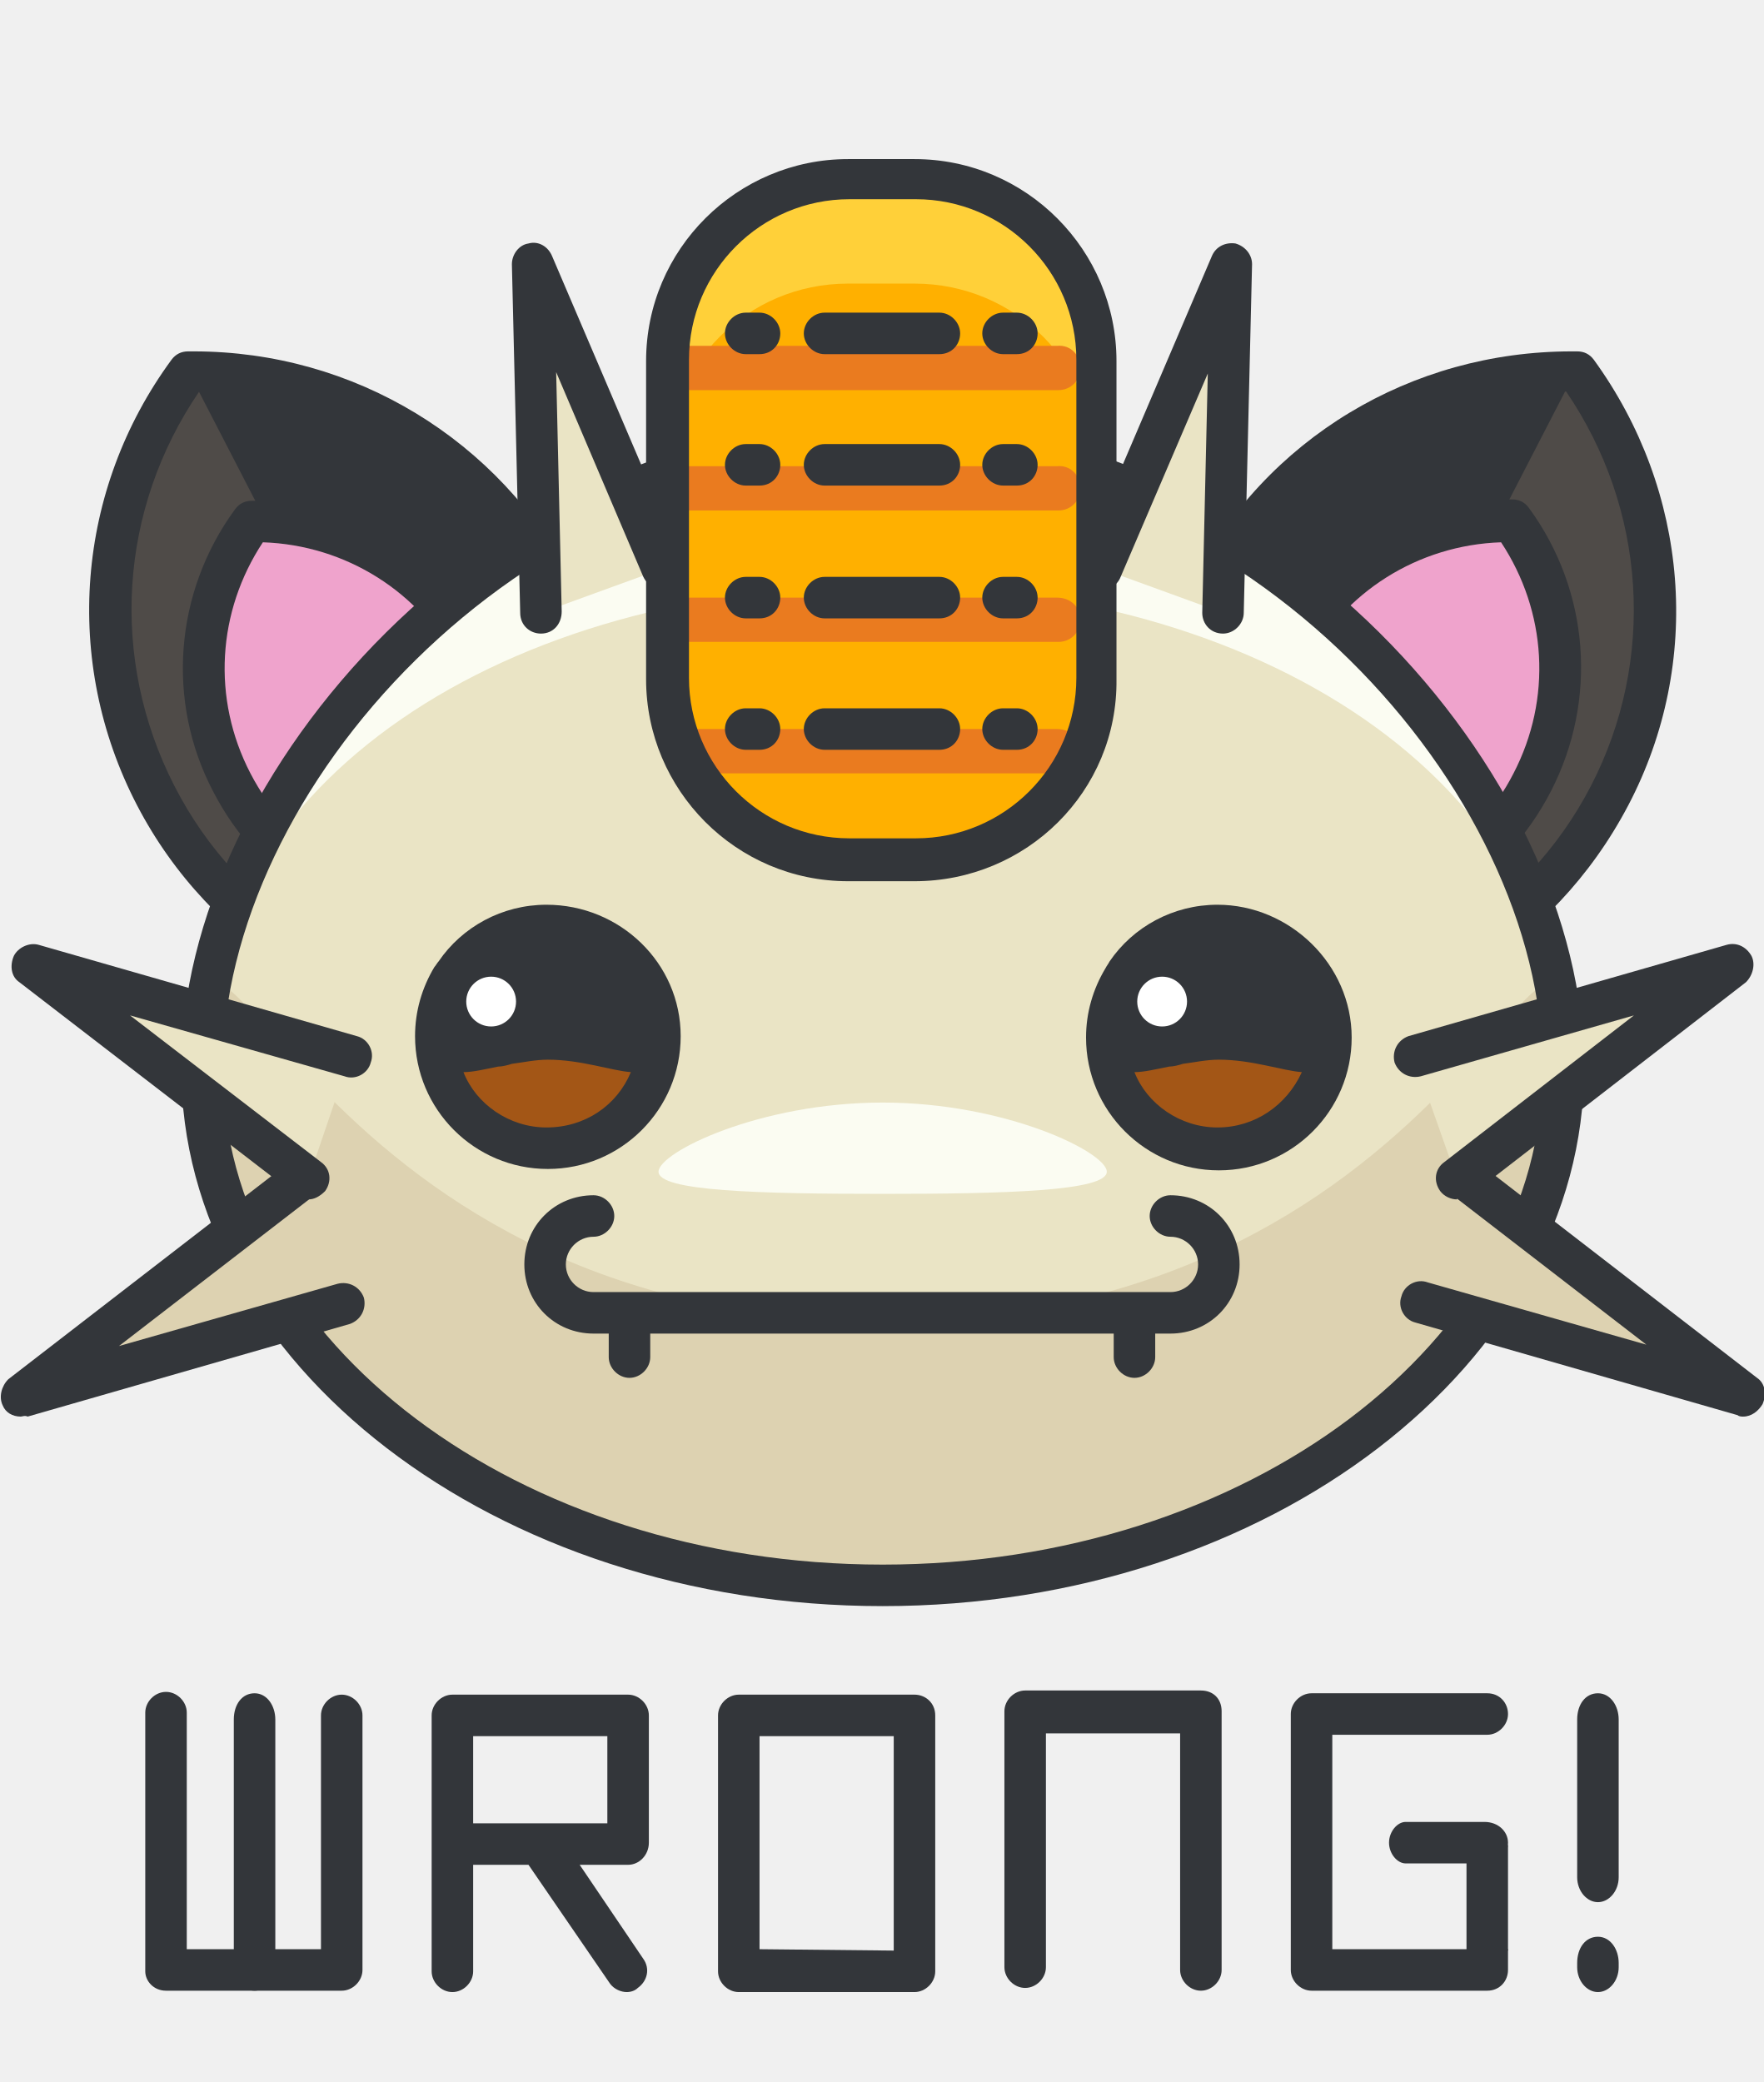
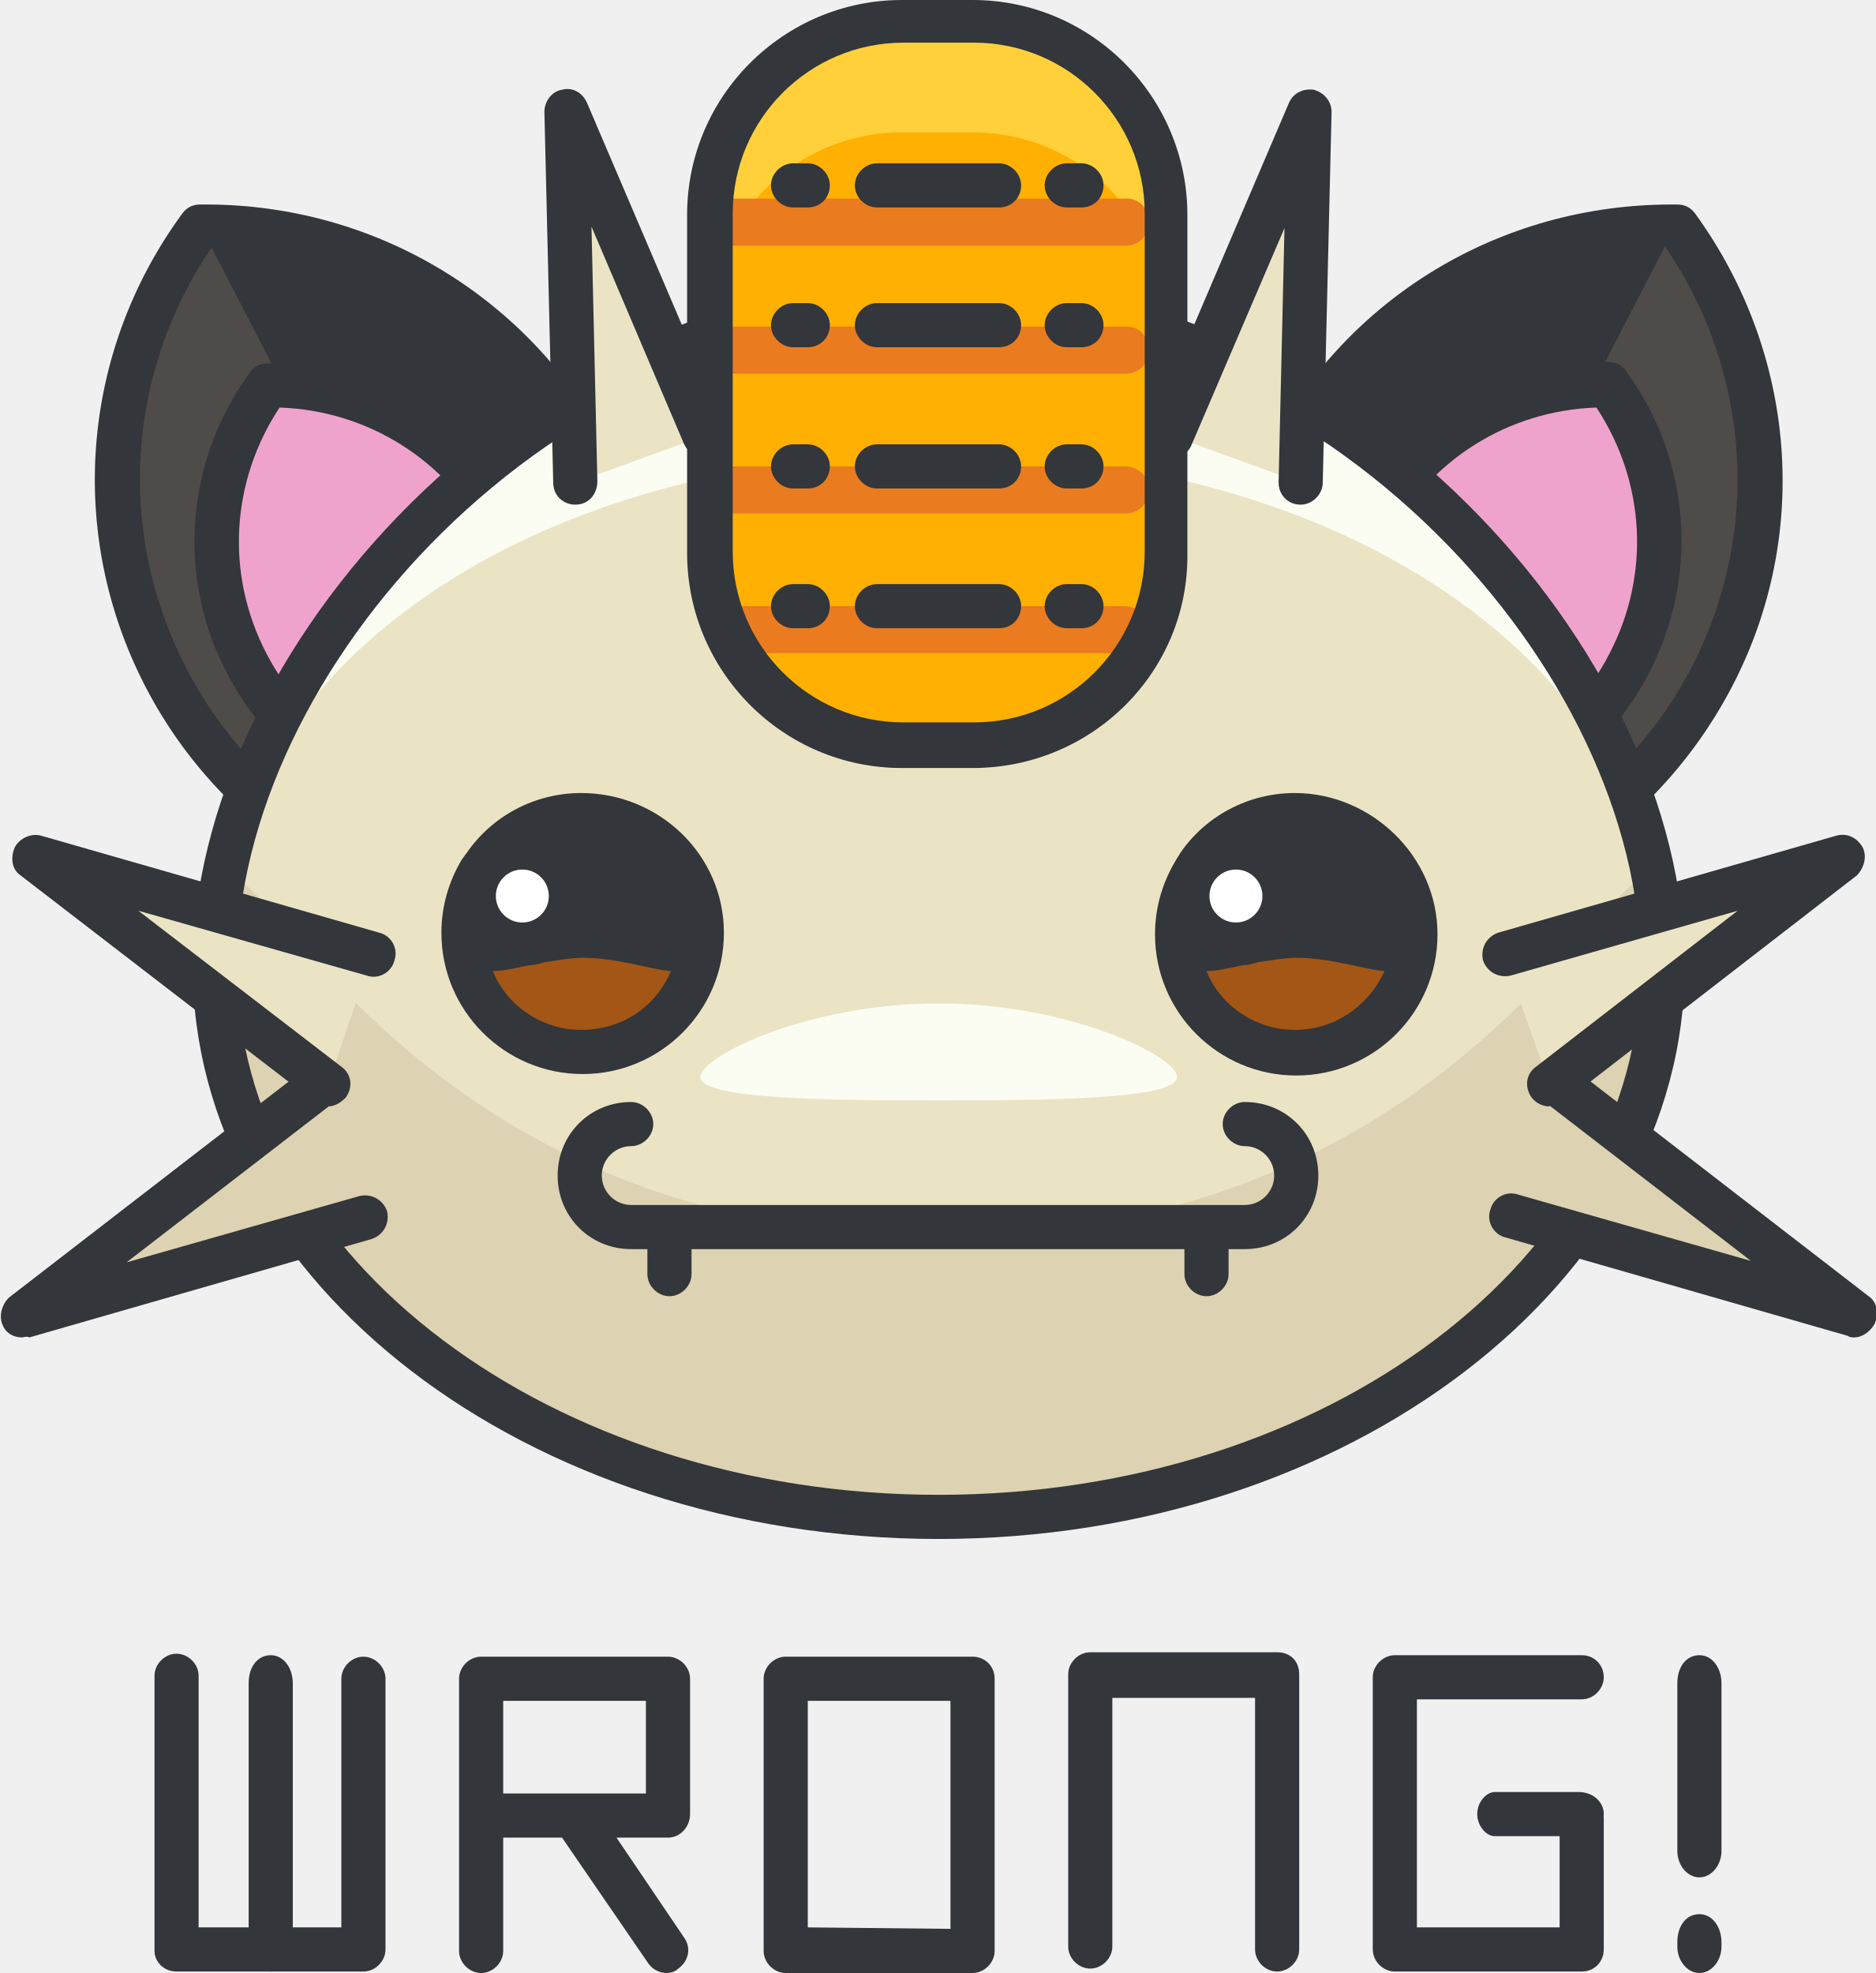
- <svg xmlns="http://www.w3.org/2000/svg" version="1.1" x="0px" y="0px" viewBox="0 0 127.5 150.5" style="enable-background:new 0 0 127.5 150.5;" xml:space="preserve">
+ <svg xmlns="http://www.w3.org/2000/svg" version="1.1" id="Calque_1" x="0px" y="0px" viewBox="0 0 127.5 134.1" style="enable-background:new 0 0 127.5 134.1;" xml:space="preserve">
  <style type="text/css">
	.st0{fill:#4F4B48;}
	.st1{fill:#33363A;}
	.st2{fill:#EFA3CC;}
	.st3{fill:#FBFCF2;}
	.st4{fill:#EAE4C5;}
	.st5{fill:#DDD2B1;}
	.st6{fill:#A35616;}
	.st7{fill:#FFFFFF;}
	.st8{fill:#FFD039;}
	.st9{fill:#FFB000;}
	.st10{fill:#EA7B1F;}
</style>
  <g id="Layer_1">
    <g>
      <g>
        <g>
          <g>
            <g>
-               <path class="st0" d="M113.9,26.8c6.3,8.7,7.6,20.5,2.4,30.7c-5.3,10.2-15.7,16-26.4,15.8c-6.3-8.7-7.6-20.5-2.4-30.7        C92.8,32.5,103.2,26.7,113.9,26.8z" />
-             </g>
-             <g>
-               <path class="st1" d="M89.9,73.3c-6.3-8.7-7.6-20.5-2.4-30.7c5.3-10.2,15.7-16,26.4-15.8" />
-             </g>
-             <g>
-               <path class="st1" d="M90.3,74.8c-0.1,0-0.2,0-0.4,0c-0.5,0-0.9-0.2-1.2-0.6c-6.9-9.5-7.9-21.9-2.5-32.2        c5.3-10.3,15.8-16.6,27.4-16.6c0.1,0,0.2,0,0.4,0c0.5,0,0.9,0.2,1.2,0.6c6.9,9.5,7.9,21.9,2.5,32.2        C112.3,68.5,101.9,74.8,90.3,74.8z M113.2,28.3c-10.3,0.2-19.5,5.9-24.3,15c-4.7,9.2-4,20,1.8,28.5c10.3-0.2,19.6-5.9,24.3-15        C119.7,47.7,119,36.8,113.2,28.3z" />
-             </g>
-           </g>
-           <g>
-             <g>
-               <path class="st2" d="M109.3,37.7c3.9,5.3,4.7,12.6,1.5,18.9c-3.2,6.3-9.6,9.8-16.2,9.7c-3.9-5.3-4.7-12.6-1.5-18.9        C96.3,41.2,102.7,37.6,109.3,37.7z" />
-             </g>
-             <g>
-               <path class="st1" d="M94.7,67.8c-0.1,0-0.2,0-0.2,0c-0.5,0-0.9-0.2-1.2-0.6c-4.4-6-5-13.9-1.6-20.5c3.4-6.5,10-10.6,17.4-10.6        c0.1,0,0.2,0,0.2,0c0.5,0,0.9,0.2,1.2,0.6c4.4,6,5,13.9,1.6,20.5C108.7,63.8,102.1,67.8,94.7,67.8z M108.5,39.2        c-6,0.2-11.4,3.6-14.1,8.9c-2.8,5.4-2.4,11.7,0.9,16.7c6-0.2,11.4-3.6,14.1-8.9C112.2,50.5,111.8,44.2,108.5,39.2z" />
-             </g>
-           </g>
-         </g>
-         <g>
-           <g>
-             <g>
-               <path class="st0" d="M13.6,26.8C7.3,35.5,6,47.3,11.2,57.5c5.3,10.2,15.7,16,26.4,15.8c6.3-8.7,7.6-20.5,2.4-30.7        S24.3,26.7,13.6,26.8z" />
-             </g>
-             <g>
-               <path class="st1" d="M37.6,73.3c6.3-8.7,7.6-20.5,2.4-30.7s-15.7-16-26.4-15.8" />
-             </g>
-             <g>
-               <path class="st1" d="M37.3,74.8c-11.6,0-22.1-6.4-27.4-16.6c-5.4-10.4-4.4-22.8,2.5-32.2c0.3-0.4,0.7-0.6,1.2-0.6        c0.1,0,0.2,0,0.4,0c11.6,0,22.1,6.4,27.4,16.6c5.4,10.4,4.4,22.8-2.5,32.2c-0.3,0.4-0.7,0.6-1.2,0.6        C37.5,74.8,37.4,74.8,37.3,74.8z M14.4,28.3c-5.8,8.5-6.5,19.3-1.8,28.5c4.7,9.2,14,14.9,24.3,15c5.8-8.5,6.5-19.3,1.8-28.5        C33.9,34.2,24.7,28.5,14.4,28.3z" />
-             </g>
-           </g>
-           <g>
-             <g>
-               <path class="st2" d="M18.2,37.7c-3.9,5.3-4.7,12.6-1.5,18.9c3.2,6.3,9.6,9.8,16.2,9.7c3.9-5.3,4.7-12.6,1.5-18.9        C31.2,41.2,24.8,37.6,18.2,37.7z" />
-             </g>
-             <g>
-               <path class="st1" d="M32.8,67.8c-7.4,0-14-4-17.4-10.6C12,50.7,12.6,42.8,17,36.8c0.3-0.4,0.7-0.6,1.2-0.6c0.1,0,0.2,0,0.2,0        c7.4,0,14,4,17.4,10.6c3.4,6.6,2.8,14.4-1.6,20.5c-0.3,0.4-0.7,0.6-1.2,0.6C32.9,67.8,32.8,67.8,32.8,67.8z M19,39.2        c-3.3,5-3.7,11.3-0.9,16.7c2.8,5.4,8.1,8.7,14.1,8.9c3.3-5,3.7-11.3,0.9-16.7C30.4,42.8,25,39.4,19,39.2z" />
-             </g>
-           </g>
-         </g>
-       </g>
-       <g>
-         <g>
-           <path class="st3" d="M113,77.2c0,20.7-22,37.4-49.2,37.4c-27.2,0-49.2-16.8-49.2-37.4c0-20.7,22-45.5,49.2-45.5      C90.9,31.7,113,56.5,113,77.2z" />
-         </g>
-         <g>
-           <path class="st4" d="M113,77.2c0,20.7-22,37.4-49.2,37.4c-27.2,0-49.2-16.8-49.2-37.4c0-20.7,22-34.9,49.2-34.9      C90.9,42.2,113,56.5,113,77.2z" />
-         </g>
-         <g>
-           <path class="st5" d="M113,77.2c0,20.7-22,37.4-49.2,37.4c-27.2,0-49.2-16.8-49.2-37.4c0-20.7,6.3,18.3,49.2,18.3      C106.7,95.5,113,56.5,113,77.2z" />
-         </g>
-         <g>
-           <path class="st1" d="M63.8,116.1c-28,0-50.7-17.5-50.7-38.9c0-21.3,22.6-47,50.7-47s50.7,25.7,50.7,47      C114.5,98.6,91.7,116.1,63.8,116.1z M63.8,33.2c-26.4,0-47.7,24-47.7,44c0,19.8,21.4,35.9,47.7,35.9s47.7-16.1,47.7-35.9      C111.5,57.2,90.2,33.2,63.8,33.2z" />
-         </g>
-       </g>
-       <g>
-         <path class="st6" d="M47.6,75c0,4.4-3.6,8.1-8.1,8.1c-4.4,0-8.1-3.6-8.1-8.1c0-4.4,3.6-8.1,8.1-8.1C44,66.9,47.6,70.5,47.6,75z" />
-       </g>
-       <g>
-         <circle class="st7" cx="35.5" cy="72.4" r="3.3" />
-       </g>
-       <path class="st1" d="M39.5,65.4c-3.2,0-6.1,1.6-7.8,4.1c-0.1,0.1-0.2,0.3-0.3,0.4c-0.9,1.5-1.4,3.2-1.4,5c0,5.3,4.3,9.6,9.6,9.6    c5.3,0,9.6-4.3,9.6-9.6S44.8,65.4,39.5,65.4z M39.5,81.5c-2.7,0-5.1-1.7-6-4c0.7,0,1.5-0.2,2.5-0.4c0.3,0,0.7-0.1,1-0.2    c0.8-0.1,1.7-0.3,2.6-0.3c2.4,0,4.6,0.8,6,0.9C44.6,79.9,42.3,81.5,39.5,81.5z" />
-       <circle class="st7" cx="35.5" cy="72.4" r="1.8" />
-       <g>
-         <path class="st6" d="M96,75c0,4.4-3.6,8.1-8.1,8.1s-8.1-3.6-8.1-8.1c0-4.4,3.6-8.1,8.1-8.1C92.4,66.9,96,70.5,96,75z" />
-       </g>
-       <g>
-         <circle class="st7" cx="84" cy="72.4" r="3.3" />
-       </g>
-       <path class="st1" d="M88,65.4c-3.2,0-6.1,1.6-7.8,4.1c-0.1,0.2-0.2,0.3-0.3,0.5c-0.9,1.5-1.4,3.2-1.4,5c0,5.3,4.3,9.6,9.6,9.6    s9.6-4.3,9.6-9.6S93.2,65.4,88,65.4z M88,81.5c-2.7,0-5.1-1.7-6-4c0.7,0,1.5-0.2,2.5-0.4c0.3,0,0.7-0.1,1-0.2    c0.8-0.1,1.7-0.3,2.6-0.3c2.4,0,4.6,0.8,6,0.9C93,79.9,90.7,81.5,88,81.5z" />
-       <circle class="st7" cx="84" cy="72.4" r="1.8" />
-       <g>
-         <path class="st3" d="M80,84.7c0,1.4-7.3,1.6-16.2,1.6c-9,0-16.2-0.2-16.2-1.6c0-1.4,7.3-5,16.2-5C72.7,79.7,80,83.3,80,84.7z" />
-       </g>
-       <g>
-         <g>
-           <g>
-             <polyline class="st4" points="105.3,85.2 125.2,69.8 102.2,76.4      " />
-           </g>
-           <g>
-             <path class="st1" d="M105.3,86.7c-0.4,0-0.9-0.2-1.2-0.6c-0.5-0.7-0.4-1.6,0.3-2.1l13.7-10.6l-15.4,4.4c-0.8,0.2-1.6-0.2-1.9-1       c-0.2-0.8,0.2-1.6,1-1.9l23-6.6c0.7-0.2,1.4,0.1,1.8,0.8c0.3,0.6,0.1,1.4-0.4,1.9l-19.9,15.4C105.9,86.6,105.6,86.7,105.3,86.7       z" />
-           </g>
-         </g>
-         <g>
-           <g>
-             <polyline class="st4" points="22.3,85.2 2.3,69.8 25.3,76.4      " />
-           </g>
-           <g>
-             <path class="st1" d="M22.3,86.7c-0.3,0-0.6-0.1-0.9-0.3L1.4,71c-0.6-0.4-0.7-1.2-0.4-1.9c0.3-0.6,1.1-1,1.8-0.8l23,6.6       c0.8,0.2,1.3,1.1,1,1.9c-0.2,0.8-1.1,1.3-1.9,1L9.4,73.4L23.2,84c0.7,0.5,0.8,1.4,0.3,2.1C23.1,86.5,22.7,86.7,22.3,86.7z" />
-           </g>
-         </g>
-       </g>
-       <g>
-         <g>
-           <g>
-             <polyline class="st5" points="105.8,85.3 126,100.9 102.7,94.2      " />
-           </g>
-           <g>
-             <path class="st1" d="M126,102.4c-0.1,0-0.3,0-0.4-0.1l-23.3-6.7c-0.8-0.2-1.3-1.1-1-1.9c0.2-0.8,1.1-1.3,1.9-1l15.8,4.5       l-14-10.8c-0.7-0.5-0.8-1.4-0.3-2.1c0.5-0.7,1.4-0.8,2.1-0.3l20.2,15.6c0.6,0.4,0.7,1.2,0.4,1.9       C127.1,102,126.6,102.4,126,102.4z" />
-           </g>
-         </g>
-         <g>
-           <g>
-             <polyline class="st5" points="21.7,85.3 1.5,100.9 24.8,94.2      " />
-           </g>
-           <g>
-             <path class="st1" d="M1.5,102.4c-0.6,0-1.1-0.3-1.3-0.8c-0.3-0.6-0.1-1.4,0.4-1.9l20.2-15.6c0.7-0.5,1.6-0.4,2.1,0.3       c0.5,0.7,0.4,1.6-0.3,2.1l-14,10.8l15.8-4.5c0.8-0.2,1.6,0.2,1.9,1c0.2,0.8-0.2,1.6-1,1.9l-23.3,6.7       C1.8,102.3,1.6,102.4,1.5,102.4z" />
-           </g>
-         </g>
-       </g>
-       <g>
-         <g>
-           <g>
-             <polyline class="st4" points="88.4,44.3 89,19.1 79.6,41.1      " />
-           </g>
-           <g>
-             <path class="st1" d="M88.4,45.8C88.4,45.8,88.4,45.8,88.4,45.8c-0.9,0-1.5-0.7-1.5-1.5l0.4-17.3L81,41.7       c-0.3,0.8-1.2,1.1-2,0.8c-0.8-0.3-1.1-1.2-0.8-2l9.4-22c0.3-0.7,1-1,1.7-0.9c0.7,0.2,1.2,0.8,1.2,1.5l-0.6,25.2       C89.9,45.1,89.2,45.8,88.4,45.8z" />
-           </g>
-         </g>
-         <g>
-           <g>
-             <polyline class="st4" points="39.1,44.3 38.5,19.1 47.9,41.1      " />
-           </g>
-           <g>
-             <path class="st1" d="M39.1,45.8c-0.8,0-1.5-0.6-1.5-1.5L37,19.1c0-0.7,0.5-1.4,1.2-1.5c0.7-0.2,1.4,0.2,1.7,0.9l9.4,22       c0.3,0.8,0,1.6-0.8,2c-0.8,0.3-1.6,0-2-0.8l-6.3-14.8l0.4,17.3C40.6,45.1,40,45.8,39.1,45.8C39.2,45.8,39.1,45.8,39.1,45.8z" />
-           </g>
-         </g>
-       </g>
-       <g>
-         <g>
-           <path class="st8" d="M79.3,49.1c0,7.3-5.9,13.1-13.1,13.1h-4.8c-7.3,0-13.1-5.9-13.1-13.1v-23c0-7.3,5.9-13.1,13.1-13.1h4.8      c7.3,0,13.1,5.9,13.1,13.1C79.3,26.1,79.3,49.1,79.3,49.1z" />
-         </g>
-         <g>
-           <path class="st9" d="M66.1,20.5h-4.8c-7.3,0-13.1,5.9-13.1,13.1v15.4c0,7.3,5.9,13.1,13.1,13.1h4.8c7.3,0,13.1-5.9,13.1-13.1      V33.7C79.3,26.4,73.4,20.5,66.1,20.5z" />
-         </g>
-         <g>
-           <path class="st10" d="M78.1,26.6c0,0.9-0.7,1.6-1.6,1.6H49.9c-0.9,0-1.6-0.7-1.6-1.6l0,0c0-0.9,0.7-1.6,1.6-1.6h26.5      C77.4,24.9,78.1,25.7,78.1,26.6L78.1,26.6z" />
-         </g>
-         <g>
-           <path class="st10" d="M78.1,35.3c0,0.9-0.7,1.6-1.6,1.6H49.9c-0.9,0-1.6-0.7-1.6-1.6l0,0c0-0.9,0.7-1.6,1.6-1.6h26.5      C77.4,33.6,78.1,34.4,78.1,35.3L78.1,35.3z" />
-         </g>
-         <g>
-           <path class="st10" d="M78.1,44.8c0,0.9-0.7,1.6-1.6,1.6H49.9c-0.9,0-1.6-0.7-1.6-1.6l0,0c0-0.9,0.7-1.6,1.6-1.6h26.5      C77.4,43.2,78.1,43.9,78.1,44.8L78.1,44.8z" />
-         </g>
-         <g>
-           <path class="st10" d="M78.1,54.3c0,0.9-0.7,1.6-1.6,1.6H49.9c-0.9,0-1.6-0.7-1.6-1.6l0,0c0-0.9,0.7-1.6,1.6-1.6h26.5      C77.4,52.7,78.1,53.4,78.1,54.3L78.1,54.3z" />
-         </g>
-         <g>
-           <path class="st1" d="M66.1,63.7h-4.8c-8.1,0-14.6-6.6-14.6-14.6v-23c0-8.1,6.6-14.6,14.6-14.6h4.8c8.1,0,14.6,6.6,14.6,14.6v23      C80.8,57.2,74.2,63.7,66.1,63.7z M61.4,14.4c-6.4,0-11.6,5.2-11.6,11.6v23c0,6.4,5.2,11.6,11.6,11.6h4.8      c6.4,0,11.6-5.2,11.6-11.6v-23c0-6.4-5.2-11.6-11.6-11.6L61.4,14.4L61.4,14.4z" />
-         </g>
-       </g>
-       <g>
-         <g>
-           <g>
-             <g>
-               <path class="st1" d="M54.9,25.6h-1c-0.8,0-1.5-0.7-1.5-1.5s0.7-1.5,1.5-1.5h1c0.8,0,1.5,0.7,1.5,1.5S55.8,25.6,54.9,25.6z" />
-             </g>
-             <g>
-               <path class="st1" d="M73.5,25.6h-1c-0.8,0-1.5-0.7-1.5-1.5s0.7-1.5,1.5-1.5h1c0.8,0,1.5,0.7,1.5,1.5S74.4,25.6,73.5,25.6z" />
-             </g>
-           </g>
-           <g>
-             <path class="st1" d="M67.9,25.6h-8.3c-0.8,0-1.5-0.7-1.5-1.5s0.7-1.5,1.5-1.5h8.3c0.8,0,1.5,0.7,1.5,1.5S68.8,25.6,67.9,25.6z" />
-           </g>
-         </g>
-         <g>
-           <g>
-             <g>
-               <path class="st1" d="M54.9,35.1h-1c-0.8,0-1.5-0.7-1.5-1.5s0.7-1.5,1.5-1.5h1c0.8,0,1.5,0.7,1.5,1.5S55.8,35.1,54.9,35.1z" />
-             </g>
-             <g>
-               <path class="st1" d="M73.5,35.1h-1c-0.8,0-1.5-0.7-1.5-1.5s0.7-1.5,1.5-1.5h1c0.8,0,1.5,0.7,1.5,1.5S74.4,35.1,73.5,35.1z" />
-             </g>
-           </g>
-           <g>
-             <path class="st1" d="M67.9,35.1h-8.3c-0.8,0-1.5-0.7-1.5-1.5s0.7-1.5,1.5-1.5h8.3c0.8,0,1.5,0.7,1.5,1.5S68.8,35.1,67.9,35.1z" />
-           </g>
-         </g>
-         <g>
-           <g>
-             <g>
-               <path class="st1" d="M54.9,44.7h-1c-0.8,0-1.5-0.7-1.5-1.5s0.7-1.5,1.5-1.5h1c0.8,0,1.5,0.7,1.5,1.5S55.8,44.7,54.9,44.7z" />
-             </g>
-             <g>
-               <path class="st1" d="M73.5,44.7h-1c-0.8,0-1.5-0.7-1.5-1.5s0.7-1.5,1.5-1.5h1c0.8,0,1.5,0.7,1.5,1.5S74.4,44.7,73.5,44.7z" />
-             </g>
-           </g>
-           <g>
-             <path class="st1" d="M67.9,44.7h-8.3c-0.8,0-1.5-0.7-1.5-1.5s0.7-1.5,1.5-1.5h8.3c0.8,0,1.5,0.7,1.5,1.5S68.8,44.7,67.9,44.7z" />
-           </g>
-         </g>
-         <g>
-           <g>
-             <g>
-               <path class="st1" d="M54.9,54.2h-1c-0.8,0-1.5-0.7-1.5-1.5s0.7-1.5,1.5-1.5h1c0.8,0,1.5,0.7,1.5,1.5S55.8,54.2,54.9,54.2z" />
-             </g>
-             <g>
-               <path class="st1" d="M73.5,54.2h-1c-0.8,0-1.5-0.7-1.5-1.5s0.7-1.5,1.5-1.5h1c0.8,0,1.5,0.7,1.5,1.5S74.4,54.2,73.5,54.2z" />
-             </g>
-           </g>
-           <g>
-             <path class="st1" d="M67.9,54.2h-8.3c-0.8,0-1.5-0.7-1.5-1.5s0.7-1.5,1.5-1.5h8.3c0.8,0,1.5,0.7,1.5,1.5S68.8,54.2,67.9,54.2z" />
-           </g>
-         </g>
-       </g>
-       <path class="st1" d="M84.6,86.4c-0.8,0-1.5,0.7-1.5,1.5s0.7,1.5,1.5,1.5c1.1,0,2,0.9,2,2s-0.9,2-2,2H42.9c-1.1,0-2-0.9-2-2    s0.9-2,2-2c0.8,0,1.5-0.7,1.5-1.5s-0.7-1.5-1.5-1.5c-2.8,0-5,2.2-5,5s2.2,5,5,5H44v1.7c0,0.8,0.7,1.5,1.5,1.5s1.5-0.7,1.5-1.5    v-1.7h33.5v1.7c0,0.8,0.7,1.5,1.5,1.5s1.5-0.7,1.5-1.5v-1.7h1.1c2.8,0,5-2.2,5-5S87.4,86.4,84.6,86.4z" />
+               <path class="st0" d="M113.9,15.3c6.3,8.7,7.6,20.5,2.4,30.7c-5.3,10.2-15.7,16-26.4,15.8c-6.3-8.7-7.6-20.5-2.4-30.7        C92.8,21,103.2,15.2,113.9,15.3z" />
+             </g>
+             <g>
+               <path class="st1" d="M89.9,61.8c-6.3-8.7-7.6-20.5-2.4-30.7c5.3-10.2,15.7-16,26.4-15.8" />
+             </g>
+             <g>
+               <path class="st1" d="M90.3,63.3c-0.1,0-0.2,0-0.4,0c-0.5,0-0.9-0.2-1.2-0.6c-6.9-9.5-7.9-21.9-2.5-32.2        c5.3-10.3,15.8-16.6,27.4-16.6c0.1,0,0.2,0,0.4,0c0.5,0,0.9,0.2,1.2,0.6c6.9,9.5,7.9,21.9,2.5,32.2S101.9,63.3,90.3,63.3z         M113.2,16.8c-10.3,0.2-19.5,5.9-24.3,15c-4.7,9.2-4,20,1.8,28.5c10.3-0.2,19.6-5.9,24.3-15C119.7,36.2,119,25.3,113.2,16.8z" />
+             </g>
+           </g>
+           <g>
+             <g>
+               <path class="st2" d="M109.3,26.2c3.9,5.3,4.7,12.6,1.5,18.9c-3.2,6.3-9.6,9.8-16.2,9.7c-3.9-5.3-4.7-12.6-1.5-18.9        C96.3,29.7,102.7,26.1,109.3,26.2z" />
+             </g>
+             <g>
+               <path class="st1" d="M94.7,56.3c-0.1,0-0.2,0-0.2,0c-0.5,0-0.9-0.2-1.2-0.6c-4.4-6-5-13.9-1.6-20.5c3.4-6.5,10-10.6,17.4-10.6        c0.1,0,0.2,0,0.2,0c0.5,0,0.9,0.2,1.2,0.6c4.4,6,5,13.9,1.6,20.5S102.1,56.3,94.7,56.3z M108.5,27.7c-6,0.2-11.4,3.6-14.1,8.9        C91.6,42,92,48.3,95.3,53.3c6-0.2,11.4-3.6,14.1-8.9C112.2,39,111.8,32.7,108.5,27.7z" />
+             </g>
+           </g>
+         </g>
+         <g>
+           <g>
+             <g>
+               <path class="st0" d="M13.6,15.3C7.3,24,6,35.8,11.2,46c5.3,10.2,15.7,16,26.4,15.8c6.3-8.7,7.6-20.5,2.4-30.7        S24.3,15.2,13.6,15.3z" />
+             </g>
+             <g>
+               <path class="st1" d="M37.6,61.8c6.3-8.7,7.6-20.5,2.4-30.7s-15.7-16-26.4-15.8" />
+             </g>
+             <g>
+               <path class="st1" d="M37.3,63.3c-11.6,0-22.1-6.4-27.4-16.6c-5.4-10.4-4.4-22.8,2.5-32.2c0.3-0.4,0.7-0.6,1.2-0.6        c0.1,0,0.2,0,0.4,0c11.6,0,22.1,6.4,27.4,16.6c5.4,10.4,4.4,22.8-2.5,32.2c-0.3,0.4-0.7,0.6-1.2,0.6        C37.5,63.3,37.4,63.3,37.3,63.3z M14.4,16.8c-5.8,8.5-6.5,19.3-1.8,28.5s14,14.9,24.3,15c5.8-8.5,6.5-19.3,1.8-28.5        C33.9,22.7,24.7,17,14.4,16.8z" />
+             </g>
+           </g>
+           <g>
+             <g>
+               <path class="st2" d="M18.2,26.2c-3.9,5.3-4.7,12.6-1.5,18.9c3.2,6.3,9.6,9.8,16.2,9.7c3.9-5.3,4.7-12.6,1.5-18.9        C31.2,29.7,24.8,26.1,18.2,26.2z" />
+             </g>
+             <g>
+               <path class="st1" d="M32.8,56.3c-7.4,0-14-4-17.4-10.6C12,39.2,12.6,31.3,17,25.3c0.3-0.4,0.7-0.6,1.2-0.6c0.1,0,0.2,0,0.2,0        c7.4,0,14,4,17.4,10.6s2.8,14.4-1.6,20.5c-0.3,0.4-0.7,0.6-1.2,0.6C32.9,56.3,32.8,56.3,32.8,56.3z M19,27.7        c-3.3,5-3.7,11.3-0.9,16.7s8.1,8.7,14.1,8.9c3.3-5,3.7-11.3,0.9-16.7C30.4,31.3,25,27.9,19,27.7z" />
+             </g>
+           </g>
+         </g>
+       </g>
+       <g>
+         <g>
+           <path class="st3" d="M113,65.7c0,20.7-22,37.4-49.2,37.4S14.6,86.3,14.6,65.7c0-20.7,22-45.5,49.2-45.5      C90.9,20.2,113,45,113,65.7z" />
+         </g>
+         <g>
+           <path class="st4" d="M113,65.7c0,20.7-22,37.4-49.2,37.4S14.6,86.3,14.6,65.7c0-20.7,22-34.9,49.2-34.9      C90.9,30.7,113,45,113,65.7z" />
+         </g>
+         <g>
+           <path class="st5" d="M113,65.7c0,20.7-22,37.4-49.2,37.4S14.6,86.3,14.6,65.7C14.6,45,20.9,84,63.8,84S113,45,113,65.7z" />
+         </g>
+         <g>
+           <path class="st1" d="M63.8,104.6c-28,0-50.7-17.5-50.7-38.9c0-21.3,22.6-47,50.7-47s50.7,25.7,50.7,47      C114.5,87.1,91.7,104.6,63.8,104.6z M63.8,21.7c-26.4,0-47.7,24-47.7,44c0,19.8,21.4,35.9,47.7,35.9s47.7-16.1,47.7-35.9      C111.5,45.7,90.2,21.7,63.8,21.7z" />
+         </g>
+       </g>
+       <g>
+         <path class="st6" d="M47.6,63.5c0,4.4-3.6,8.1-8.1,8.1c-4.4,0-8.1-3.6-8.1-8.1c0-4.4,3.6-8.1,8.1-8.1S47.6,59,47.6,63.5z" />
+       </g>
+       <g>
+         <circle class="st7" cx="35.5" cy="60.9" r="3.3" />
+       </g>
+       <path class="st1" d="M39.5,53.9c-3.2,0-6.1,1.6-7.8,4.1c-0.1,0.1-0.2,0.3-0.3,0.4c-0.9,1.5-1.4,3.2-1.4,5c0,5.3,4.3,9.6,9.6,9.6    s9.6-4.3,9.6-9.6S44.8,53.9,39.5,53.9z M39.5,70c-2.7,0-5.1-1.7-6-4c0.7,0,1.5-0.2,2.5-0.4c0.3,0,0.7-0.1,1-0.2    c0.8-0.1,1.7-0.3,2.6-0.3c2.4,0,4.6,0.8,6,0.9C44.6,68.4,42.3,70,39.5,70z" />
+       <circle class="st7" cx="35.5" cy="60.9" r="1.8" />
+       <g>
+         <path class="st6" d="M96,63.5c0,4.4-3.6,8.1-8.1,8.1s-8.1-3.6-8.1-8.1c0-4.4,3.6-8.1,8.1-8.1S96,59,96,63.5z" />
+       </g>
+       <g>
+         <circle class="st7" cx="84" cy="60.9" r="3.3" />
+       </g>
+       <path class="st1" d="M88,53.9c-3.2,0-6.1,1.6-7.8,4.1c-0.1,0.2-0.2,0.3-0.3,0.5c-0.9,1.5-1.4,3.2-1.4,5c0,5.3,4.3,9.6,9.6,9.6    s9.6-4.3,9.6-9.6S93.2,53.9,88,53.9z M88,70c-2.7,0-5.1-1.7-6-4c0.7,0,1.5-0.2,2.5-0.4c0.3,0,0.7-0.1,1-0.2    c0.8-0.1,1.7-0.3,2.6-0.3c2.4,0,4.6,0.8,6,0.9C93,68.4,90.7,70,88,70z" />
+       <circle class="st7" cx="84" cy="60.9" r="1.8" />
+       <g>
+         <path class="st3" d="M80,73.2c0,1.4-7.3,1.6-16.2,1.6c-9,0-16.2-0.2-16.2-1.6s7.3-5,16.2-5S80,71.8,80,73.2z" />
+       </g>
+       <g>
+         <g>
+           <g>
+             <polyline class="st4" points="105.3,73.7 125.2,58.3 102.2,64.9      " />
+           </g>
+           <g>
+             <path class="st1" d="M105.3,75.2c-0.4,0-0.9-0.2-1.2-0.6c-0.5-0.7-0.4-1.6,0.3-2.1l13.7-10.6l-15.4,4.4c-0.8,0.2-1.6-0.2-1.9-1       c-0.2-0.8,0.2-1.6,1-1.9l23-6.6c0.7-0.2,1.4,0.1,1.8,0.8c0.3,0.6,0.1,1.4-0.4,1.9l-19.9,15.4C105.9,75.1,105.6,75.2,105.3,75.2       z" />
+           </g>
+         </g>
+         <g>
+           <g>
+             <polyline class="st4" points="22.3,73.7 2.3,58.3 25.3,64.9      " />
+           </g>
+           <g>
+             <path class="st1" d="M22.3,75.2c-0.3,0-0.6-0.1-0.9-0.3l-20-15.4c-0.6-0.4-0.7-1.2-0.4-1.9c0.3-0.6,1.1-1,1.8-0.8l23,6.6       c0.8,0.2,1.3,1.1,1,1.9c-0.2,0.8-1.1,1.3-1.9,1L9.4,61.9l13.8,10.6c0.7,0.5,0.8,1.4,0.3,2.1C23.1,75,22.7,75.2,22.3,75.2z" />
+           </g>
+         </g>
+       </g>
+       <g>
+         <g>
+           <g>
+             <polyline class="st5" points="105.8,73.8 126,89.4 102.7,82.7      " />
+           </g>
+           <g>
+             <path class="st1" d="M126,90.9c-0.1,0-0.3,0-0.4-0.1l-23.3-6.7c-0.8-0.2-1.3-1.1-1-1.9c0.2-0.8,1.1-1.3,1.9-1l15.8,4.5       l-14-10.8c-0.7-0.5-0.8-1.4-0.3-2.1s1.4-0.8,2.1-0.3L127,88.1c0.6,0.4,0.7,1.2,0.4,1.9C127.1,90.5,126.6,90.9,126,90.9z" />
+           </g>
+         </g>
+         <g>
+           <g>
+             <polyline class="st5" points="21.7,73.8 1.5,89.4 24.8,82.7      " />
+           </g>
+           <g>
+             <path class="st1" d="M1.5,90.9c-0.6,0-1.1-0.3-1.3-0.8c-0.3-0.6-0.1-1.4,0.4-1.9l20.2-15.6c0.7-0.5,1.6-0.4,2.1,0.3       c0.5,0.7,0.4,1.6-0.3,2.1l-14,10.8l15.8-4.5c0.8-0.2,1.6,0.2,1.9,1c0.2,0.8-0.2,1.6-1,1.9L2,90.9C1.8,90.8,1.6,90.9,1.5,90.9z" />
+           </g>
+         </g>
+       </g>
+       <g>
+         <g>
+           <g>
+             <polyline class="st4" points="88.4,32.8 89,7.6 79.6,29.6      " />
+           </g>
+           <g>
+             <path class="st1" d="M88.4,34.3L88.4,34.3c-0.9,0-1.5-0.7-1.5-1.5l0.4-17.3L81,30.2c-0.3,0.8-1.2,1.1-2,0.8s-1.1-1.2-0.8-2       l9.4-22c0.3-0.7,1-1,1.7-0.9c0.7,0.2,1.2,0.8,1.2,1.5l-0.6,25.2C89.9,33.6,89.2,34.3,88.4,34.3z" />
+           </g>
+         </g>
+         <g>
+           <g>
+             <polyline class="st4" points="39.1,32.8 38.5,7.6 47.9,29.6      " />
+           </g>
+           <g>
+             <path class="st1" d="M39.1,34.3c-0.8,0-1.5-0.6-1.5-1.5L37,7.6c0-0.7,0.5-1.4,1.2-1.5c0.7-0.2,1.4,0.2,1.7,0.9l9.4,22       c0.3,0.8,0,1.6-0.8,2c-0.8,0.3-1.6,0-2-0.8l-6.3-14.8l0.4,17.3C40.6,33.6,40,34.3,39.1,34.3C39.2,34.3,39.1,34.3,39.1,34.3z" />
+           </g>
+         </g>
+       </g>
+       <g>
+         <g>
+           <path class="st8" d="M79.3,37.6c0,7.3-5.9,13.1-13.1,13.1h-4.8c-7.3,0-13.1-5.9-13.1-13.1v-23c0-7.3,5.9-13.1,13.1-13.1h4.8      c7.3,0,13.1,5.9,13.1,13.1C79.3,14.6,79.3,37.6,79.3,37.6z" />
+         </g>
+         <g>
+           <path class="st9" d="M66.1,9h-4.8C54,9,48.2,14.9,48.2,22.1v15.4c0,7.3,5.9,13.1,13.1,13.1h4.8c7.3,0,13.1-5.9,13.1-13.1V22.2      C79.3,14.9,73.4,9,66.1,9z" />
+         </g>
+         <g>
+           <path class="st10" d="M78.1,15.1c0,0.9-0.7,1.6-1.6,1.6H49.9c-0.9,0-1.6-0.7-1.6-1.6l0,0c0-0.9,0.7-1.6,1.6-1.6h26.5      C77.4,13.4,78.1,14.2,78.1,15.1L78.1,15.1z" />
+         </g>
+         <g>
+           <path class="st10" d="M78.1,23.8c0,0.9-0.7,1.6-1.6,1.6H49.9c-0.9,0-1.6-0.7-1.6-1.6l0,0c0-0.9,0.7-1.6,1.6-1.6h26.5      C77.4,22.1,78.1,22.9,78.1,23.8L78.1,23.8z" />
+         </g>
+         <g>
+           <path class="st10" d="M78.1,33.3c0,0.9-0.7,1.6-1.6,1.6H49.9c-0.9,0-1.6-0.7-1.6-1.6l0,0c0-0.9,0.7-1.6,1.6-1.6h26.5      C77.4,31.7,78.1,32.4,78.1,33.3L78.1,33.3z" />
+         </g>
+         <g>
+           <path class="st10" d="M78.1,42.8c0,0.9-0.7,1.6-1.6,1.6H49.9c-0.9,0-1.6-0.7-1.6-1.6l0,0c0-0.9,0.7-1.6,1.6-1.6h26.5      C77.4,41.2,78.1,41.9,78.1,42.8L78.1,42.8z" />
+         </g>
+         <g>
+           <path class="st1" d="M66.1,52.2h-4.8c-8.1,0-14.6-6.6-14.6-14.6v-23C46.7,6.5,53.3,0,61.3,0h4.8c8.1,0,14.6,6.6,14.6,14.6v23      C80.8,45.7,74.2,52.2,66.1,52.2z M61.4,2.9c-6.4,0-11.6,5.2-11.6,11.6v23c0,6.4,5.2,11.6,11.6,11.6h4.8      c6.4,0,11.6-5.2,11.6-11.6v-23c0-6.4-5.2-11.6-11.6-11.6H61.4L61.4,2.9z" />
+         </g>
+       </g>
+       <g>
+         <g>
+           <g>
+             <g>
+               <path class="st1" d="M54.9,14.1h-1c-0.8,0-1.5-0.7-1.5-1.5s0.7-1.5,1.5-1.5h1c0.8,0,1.5,0.7,1.5,1.5S55.8,14.1,54.9,14.1z" />
+             </g>
+             <g>
+               <path class="st1" d="M73.5,14.1h-1c-0.8,0-1.5-0.7-1.5-1.5s0.7-1.5,1.5-1.5h1c0.8,0,1.5,0.7,1.5,1.5S74.4,14.1,73.5,14.1z" />
+             </g>
+           </g>
+           <g>
+             <path class="st1" d="M67.9,14.1h-8.3c-0.8,0-1.5-0.7-1.5-1.5s0.7-1.5,1.5-1.5h8.3c0.8,0,1.5,0.7,1.5,1.5S68.8,14.1,67.9,14.1z" />
+           </g>
+         </g>
+         <g>
+           <g>
+             <g>
+               <path class="st1" d="M54.9,23.6h-1c-0.8,0-1.5-0.7-1.5-1.5s0.7-1.5,1.5-1.5h1c0.8,0,1.5,0.7,1.5,1.5S55.8,23.6,54.9,23.6z" />
+             </g>
+             <g>
+               <path class="st1" d="M73.5,23.6h-1c-0.8,0-1.5-0.7-1.5-1.5s0.7-1.5,1.5-1.5h1c0.8,0,1.5,0.7,1.5,1.5S74.4,23.6,73.5,23.6z" />
+             </g>
+           </g>
+           <g>
+             <path class="st1" d="M67.9,23.6h-8.3c-0.8,0-1.5-0.7-1.5-1.5s0.7-1.5,1.5-1.5h8.3c0.8,0,1.5,0.7,1.5,1.5S68.8,23.6,67.9,23.6z" />
+           </g>
+         </g>
+         <g>
+           <g>
+             <g>
+               <path class="st1" d="M54.9,33.2h-1c-0.8,0-1.5-0.7-1.5-1.5c0-0.8,0.7-1.5,1.5-1.5h1c0.8,0,1.5,0.7,1.5,1.5        C56.4,32.5,55.8,33.2,54.9,33.2z" />
+             </g>
+             <g>
+               <path class="st1" d="M73.5,33.2h-1c-0.8,0-1.5-0.7-1.5-1.5c0-0.8,0.7-1.5,1.5-1.5h1c0.8,0,1.5,0.7,1.5,1.5        C75,32.5,74.4,33.2,73.5,33.2z" />
+             </g>
+           </g>
+           <g>
+             <path class="st1" d="M67.9,33.2h-8.3c-0.8,0-1.5-0.7-1.5-1.5c0-0.8,0.7-1.5,1.5-1.5h8.3c0.8,0,1.5,0.7,1.5,1.5       C69.4,32.5,68.8,33.2,67.9,33.2z" />
+           </g>
+         </g>
+         <g>
+           <g>
+             <g>
+               <path class="st1" d="M54.9,42.7h-1c-0.8,0-1.5-0.7-1.5-1.5c0-0.8,0.7-1.5,1.5-1.5h1c0.8,0,1.5,0.7,1.5,1.5        C56.4,42,55.8,42.7,54.9,42.7z" />
+             </g>
+             <g>
+               <path class="st1" d="M73.5,42.7h-1c-0.8,0-1.5-0.7-1.5-1.5c0-0.8,0.7-1.5,1.5-1.5h1c0.8,0,1.5,0.7,1.5,1.5        C75,42,74.4,42.7,73.5,42.7z" />
+             </g>
+           </g>
+           <g>
+             <path class="st1" d="M67.9,42.7h-8.3c-0.8,0-1.5-0.7-1.5-1.5c0-0.8,0.7-1.5,1.5-1.5h8.3c0.8,0,1.5,0.7,1.5,1.5       C69.4,42,68.8,42.7,67.9,42.7z" />
+           </g>
+         </g>
+       </g>
+       <path class="st1" d="M84.6,74.9c-0.8,0-1.5,0.7-1.5,1.5s0.7,1.5,1.5,1.5c1.1,0,2,0.9,2,2s-0.9,2-2,2H42.9c-1.1,0-2-0.9-2-2    s0.9-2,2-2c0.8,0,1.5-0.7,1.5-1.5s-0.7-1.5-1.5-1.5c-2.8,0-5,2.2-5,5s2.2,5,5,5H44v1.7c0,0.8,0.7,1.5,1.5,1.5s1.5-0.7,1.5-1.5    v-1.7h33.5v1.7c0,0.8,0.7,1.5,1.5,1.5s1.5-0.7,1.5-1.5v-1.7h1.1c2.8,0,5-2.2,5-5S87.4,74.9,84.6,74.9z" />
    </g>
  </g>
  <g id="label">
    <g>
      <g>
-         <path class="st1" d="M12,143.9h12.7c0.8,0,1.5-0.7,1.5-1.5V124c0-0.8-0.7-1.5-1.5-1.5s-1.5,0.7-1.5,1.5v16.9h-9.7v-17.1     c0-0.8-0.7-1.5-1.5-1.5s-1.5,0.7-1.5,1.5v18.7C10.5,143.2,11.1,143.9,12,143.9z" />
-         <path class="st1" d="M19.9,142.1v-17.8c0-1-0.6-1.9-1.5-1.9s-1.5,0.8-1.5,1.9v17.8c0,1,0.7,1.8,1.5,1.8l0,0     C19.2,143.9,19.9,143.1,19.9,142.1z" />
-       </g>
-       <path class="st1" d="M46.9,133.2V124c0-0.8-0.7-1.5-1.5-1.5H32.7c-0.8,0-1.5,0.7-1.5,1.5v18.5c0,0.8,0.7,1.5,1.5,1.5    c0.8,0,1.5-0.7,1.5-1.5v-7.7h4l5.9,8.6c0.3,0.4,0.8,0.6,1.2,0.6c0.3,0,0.6-0.1,0.8-0.3c0.7-0.5,0.9-1.4,0.4-2.1l-4.6-6.8h3.5    C46.2,134.8,46.9,134.1,46.9,133.2z M34.2,125.5h9.7v6.3h-9.7V125.5z" />
-       <path class="st1" d="M66.1,122.5H53.4c-0.8,0-1.5,0.7-1.5,1.5v18.5c0,0.8,0.7,1.5,1.5,1.5s11.9,0,12.7,0c0.8,0,1.5-0.7,1.5-1.5    V124C67.6,123.1,66.9,122.5,66.1,122.5z M54.9,140.9v-15.4h9.7v15.5L54.9,140.9L54.9,140.9z" />
-       <path class="st1" d="M86.8,122.2H74.1c-0.8,0-1.5,0.7-1.5,1.5v18.5c0,0.8,0.7,1.5,1.5,1.5c0.8,0,1.5-0.7,1.5-1.5v-16.9h9.7v17.1    c0,0.8,0.7,1.5,1.5,1.5c0.8,0,1.5-0.7,1.5-1.5v-18.7C88.3,122.8,87.7,122.2,86.8,122.2z" />
-       <g>
-         <path class="st1" d="M93.3,133.2v9.2c0,0.8,0.7,1.5,1.5,1.5h12.7c0.9,0,1.5-0.7,1.5-1.5v-1.5H96.3v-7.8v-7.7h11.2     c0.8,0,1.5-0.7,1.5-1.5l0,0c0-0.8-0.6-1.5-1.5-1.5H94.8c-0.8,0-1.5,0.7-1.5,1.5V133.2z" />
-         <g>
-           <path class="st1" d="M109,141v-7.5c0.1-0.6-3-1.5-3-0.8v8.3H109z" />
-         </g>
-         <g>
-           <path class="st1" d="M109,133.2c0-0.8-0.7-1.5-1.7-1.5h-5.7c-0.6,0-1.2,0.7-1.2,1.5s0.6,1.5,1.2,1.5h5.7      C108.3,134.8,109,134.1,109,133.2L109,133.2z" />
-         </g>
-       </g>
-       <g>
-         <path class="st1" d="M117,135.7v-11.4c0-1-0.6-1.9-1.5-1.9s-1.5,0.8-1.5,1.9v11.4c0,1,0.7,1.8,1.5,1.8l0,0     C116.3,137.5,117,136.7,117,135.7z" />
-         <path class="st1" d="M117,142.2v-0.3c0-1-0.6-1.9-1.5-1.9s-1.5,0.8-1.5,1.9v0.3c0,1,0.7,1.8,1.5,1.8l0,0     C116.3,144,117,143.2,117,142.2z" />
+         <path class="st1" d="M12,134h12.7c0.8,0,1.5-0.7,1.5-1.5v-18.4c0-0.8-0.7-1.5-1.5-1.5s-1.5,0.7-1.5,1.5V131h-9.7v-17.1     c0-0.8-0.7-1.5-1.5-1.5c-0.8,0-1.5,0.7-1.5,1.5v18.7C10.5,133.3,11.1,134,12,134z" />
+         <path class="st1" d="M19.9,132.2v-17.8c0-1-0.6-1.9-1.5-1.9s-1.5,0.8-1.5,1.9v17.8c0,1,0.7,1.8,1.5,1.8l0,0     C19.2,134,19.9,133.2,19.9,132.2z" />
+       </g>
+       <path class="st1" d="M46.9,123.3v-9.2c0-0.8-0.7-1.5-1.5-1.5H32.7c-0.8,0-1.5,0.7-1.5,1.5v18.5c0,0.8,0.7,1.5,1.5,1.5    s1.5-0.7,1.5-1.5v-7.7h4l5.9,8.6c0.3,0.4,0.8,0.6,1.2,0.6c0.3,0,0.6-0.1,0.8-0.3c0.7-0.5,0.9-1.4,0.4-2.1l-4.6-6.8h3.5    C46.2,124.9,46.9,124.2,46.9,123.3z M34.2,115.6h9.7v6.3h-9.7V115.6z" />
+       <path class="st1" d="M66.1,112.6H53.4c-0.8,0-1.5,0.7-1.5,1.5v18.5c0,0.8,0.7,1.5,1.5,1.5s11.9,0,12.7,0c0.8,0,1.5-0.7,1.5-1.5    v-18.5C67.6,113.2,66.9,112.6,66.1,112.6z M54.9,131v-15.4h9.7v15.5L54.9,131L54.9,131z" />
+       <path class="st1" d="M86.8,112.3H74.1c-0.8,0-1.5,0.7-1.5,1.5v18.5c0,0.8,0.7,1.5,1.5,1.5s1.5-0.7,1.5-1.5v-16.9h9.7v17.1    c0,0.8,0.7,1.5,1.5,1.5s1.5-0.7,1.5-1.5v-18.7C88.3,112.9,87.7,112.3,86.8,112.3z" />
+       <g>
+         <path class="st1" d="M93.3,123.3v9.2c0,0.8,0.7,1.5,1.5,1.5h12.7c0.9,0,1.5-0.7,1.5-1.5V131H96.3v-7.8v-7.7h11.2     c0.8,0,1.5-0.7,1.5-1.5l0,0c0-0.8-0.6-1.5-1.5-1.5H94.8c-0.8,0-1.5,0.7-1.5,1.5V123.3z" />
+         <g>
+           <path class="st1" d="M109,131.1v-7.5c0.1-0.6-3-1.5-3-0.8v8.3H109z" />
+         </g>
+         <g>
+           <path class="st1" d="M109,123.3c0-0.8-0.7-1.5-1.7-1.5h-5.7c-0.6,0-1.2,0.7-1.2,1.5s0.6,1.5,1.2,1.5h5.7      C108.3,124.9,109,124.2,109,123.3L109,123.3z" />
+         </g>
+       </g>
+       <g>
+         <path class="st1" d="M117,125.8v-11.4c0-1-0.6-1.9-1.5-1.9s-1.5,0.8-1.5,1.9v11.4c0,1,0.7,1.8,1.5,1.8l0,0     C116.3,127.6,117,126.8,117,125.8z" />
+         <path class="st1" d="M117,132.3V132c0-1-0.6-1.9-1.5-1.9s-1.5,0.8-1.5,1.9v0.3c0,1,0.7,1.8,1.5,1.8l0,0     C116.3,134.1,117,133.3,117,132.3z" />
      </g>
    </g>
  </g>
</svg>
